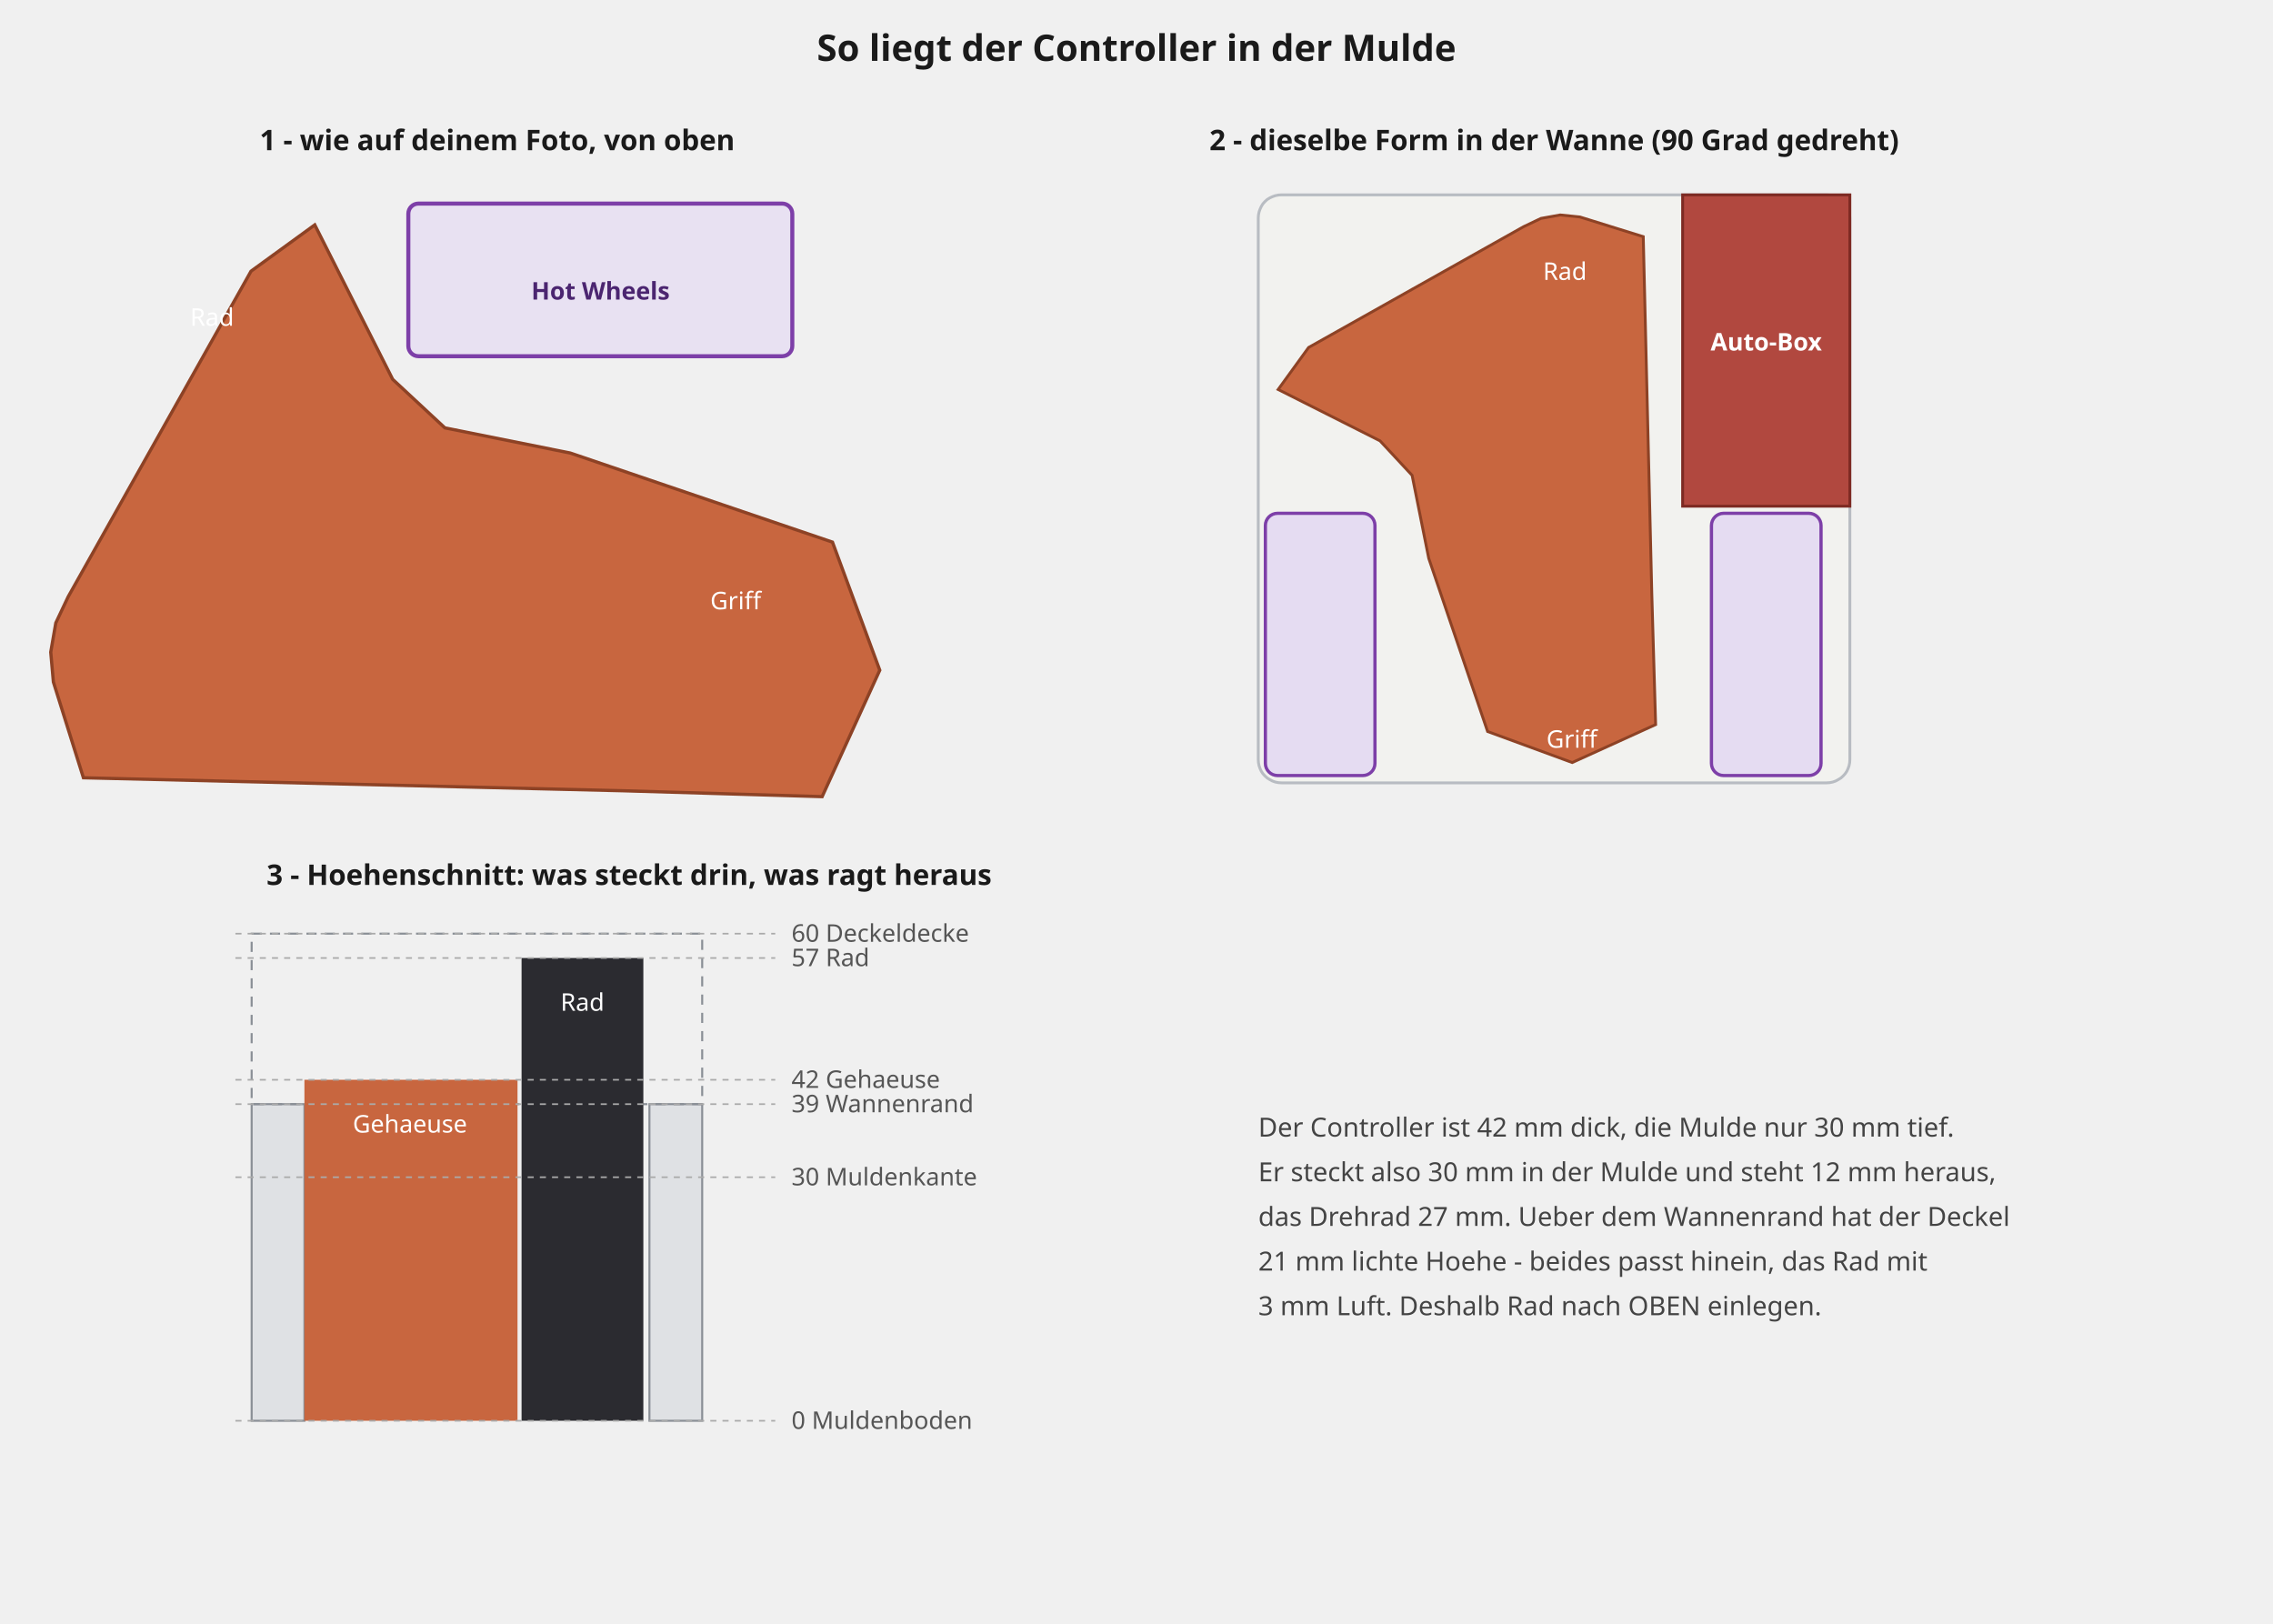
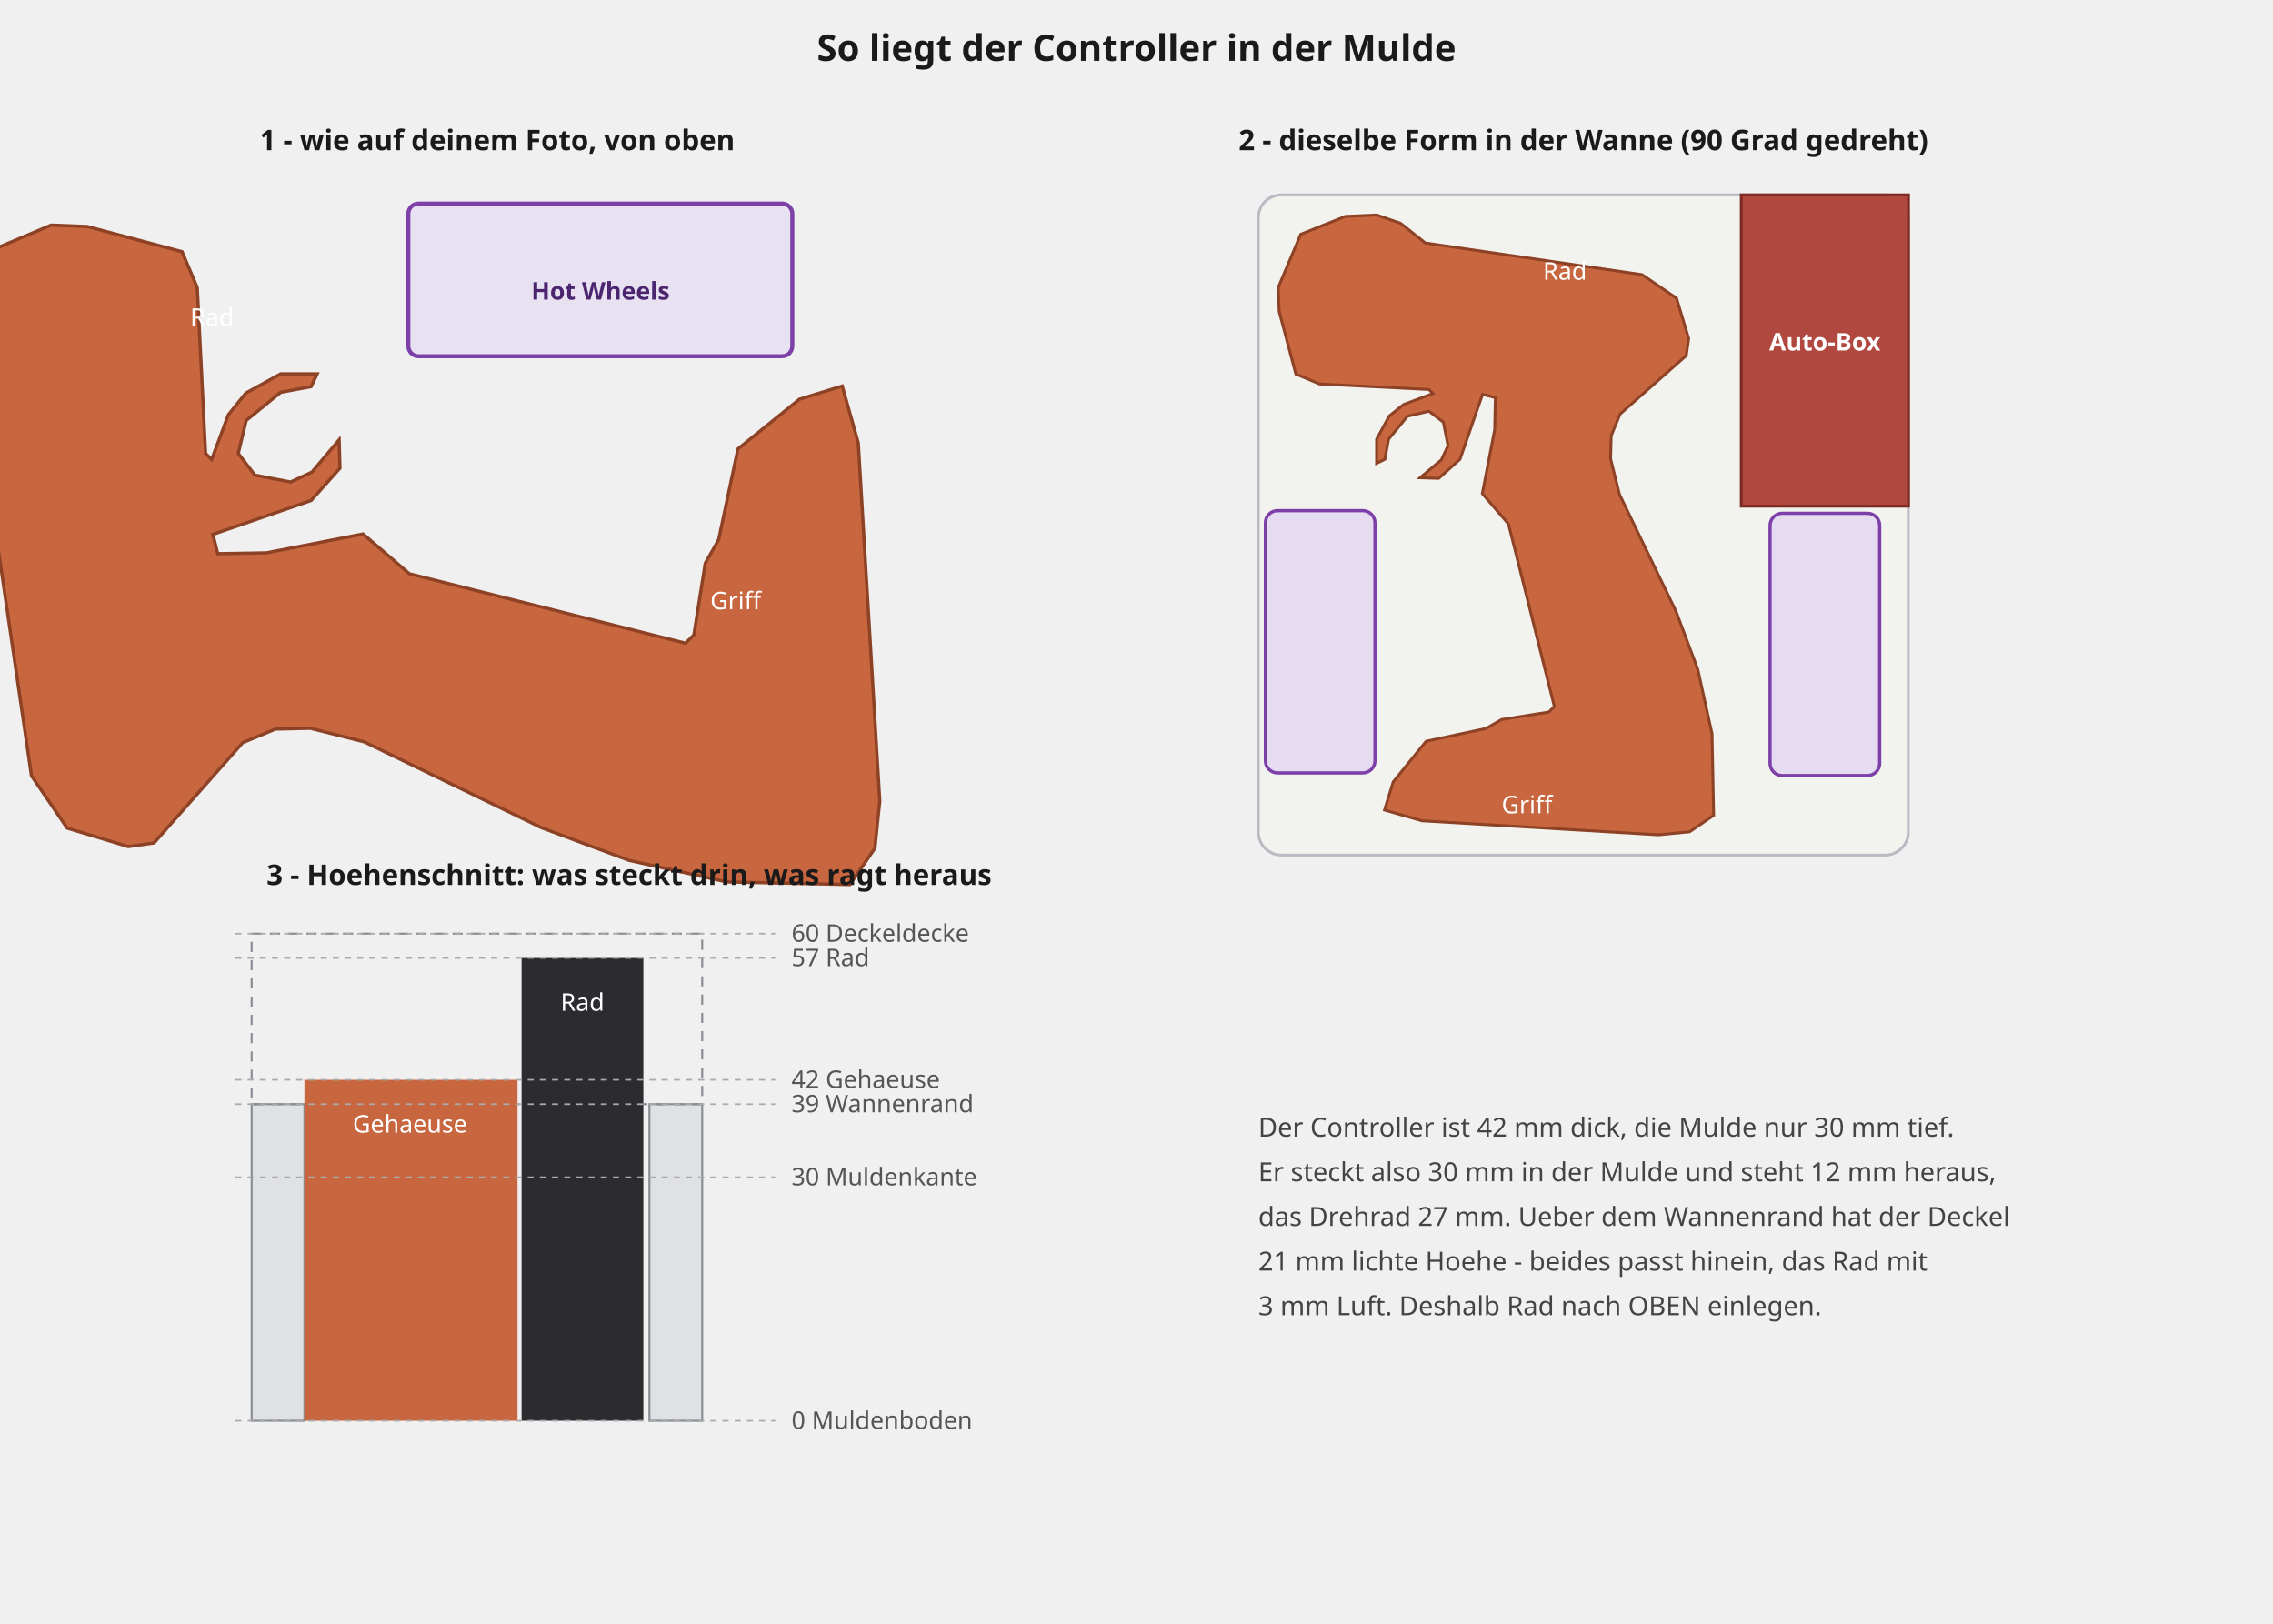
<svg xmlns="http://www.w3.org/2000/svg" width="1120" height="800" viewBox="0 0 1120 800">
  <rect width="100%%" height="100%%" fill="#fbfbfa" />
  <text x="560" y="30" font-family="sans-serif" font-size="18" font-weight="600" text-anchor="middle" fill="#1a1a1a">So liegt der Controller in der Mulde</text>
-   <polygon points="155.1,110.8 123.7,133.6 33.6,294.0 27.5,306.9 25.0,321.3 26.3,336.0 41.1,383.2 307.0,389.6 405.1,392.5 433.5,330.2 410.2,267.1 281.0,223.2 219.2,210.8 193.5,186.9" fill="#c8663f" stroke="#8d4225" stroke-width="1.6" />
+   <polygon points="418.8,435.8 358.0,434.5 310.0,423.9 266.8,407.8 179.5,365.5 152.9,358.8 135.7,359.2 119.6,365.9 75.9,415.3 63.2,417.1 33.1,408.0 15.5,382.2 -8.2,220.6 -22.8,202.1 -29.0,184.2 -27.9,161.0 -14.6,127.7 25.2,110.9 43.0,111.6 89.7,124.0 97.2,141.7 101.3,223.4 104.3,226.4 112.5,204.4 121.1,193.7 138.3,184.2 156.3,184.2 153.3,190.5 138.3,193.3 121.3,207.2 117.4,223.4 125.6,234.1 143.2,237.5 153.7,232.6 167.1,216.7 167.5,230.7 153.3,246.6 104.9,263.3 107.3,272.8 131.2,272.4 178.9,263.1 201.7,282.7 337.8,316.9 341.9,312.8 347.5,277.5 354.1,265.9 363.6,221.2 393.9,196.7 415.0,190.2 422.9,218.2 433.5,394.7 431.1,417.9" fill="#c8663f" stroke="#8d4225" stroke-width="1.6" />
  <text x="245.0" y="74.0" font-family="sans-serif" font-size="14" text-anchor="middle" fill="#1a1a1a" font-weight="600">1 - wie auf deinem Foto, von oben</text>
  <text x="104.5" y="160.5" font-family="sans-serif" font-size="12" text-anchor="middle" fill="#fff">Rad</text>
  <text x="362.5" y="300.2" font-family="sans-serif" font-size="12" text-anchor="middle" fill="#fff">Griff</text>
  <rect x="201.2" y="100.3" width="189.2" height="75.2" rx="5" fill="#e5dcf2" fill-opacity="0.75" stroke="#7d3fa8" stroke-width="2" />
  <text x="295.9" y="147.6" font-family="sans-serif" font-size="12" text-anchor="middle" fill="#4b2570" font-weight="600">Hot Wheels</text>
-   <polygon points="911.5,107.4 911.4,105.9 911.1,104.4 910.6,103.0 910.0,101.7 909.2,100.4 908.2,99.3 907.1,98.3 905.8,97.5 904.5,96.9 903.1,96.4 901.6,96.1 900.1,96.0 631.4,96.0 629.9,96.1 628.4,96.4 627.0,96.9 625.7,97.5 624.4,98.3 623.3,99.3 622.3,100.4 621.5,101.7 620.9,103.0 620.4,104.4 620.1,105.9 620.0,107.4 620.0,374.3 620.1,375.8 620.4,377.3 620.9,378.7 621.5,380.0 622.3,381.2 623.3,382.3 624.4,383.3 625.7,384.1 627.0,384.8 628.4,385.3 629.9,385.6 631.4,385.7 900.1,385.7 901.6,385.6 903.1,385.3 904.5,384.8 905.8,384.1 907.1,383.3 908.2,382.3 909.2,381.2 910.0,380.0 910.6,378.7 911.1,377.3 911.4,375.8 911.5,374.3" fill="#f2f2ef" stroke="#b8bcc2" stroke-width="1.4" />
-   <polygon points="629.8,191.9 644.8,171.2 750.7,111.7 759.3,107.6 768.8,105.9 778.5,106.9 809.7,116.6 813.9,292.2 815.8,357.0 774.7,375.7 733.0,360.4 704.0,275.1 695.8,234.2 680.0,217.2" fill="#c8663f" stroke="#8d4225" stroke-width="1.4" />
-   <rect x="623.5" y="252.9" width="54.0" height="129.2" rx="6" fill="#e5dcf2" stroke="#7d3fa8" stroke-width="1.6" />
-   <rect x="843.3" y="252.9" width="54.0" height="129.2" rx="6" fill="#e5dcf2" stroke="#7d3fa8" stroke-width="1.6" />
-   <rect x="829.1" y="96.0" width="82.4" height="153.4" fill="#b1483f" stroke="#7d2a23" stroke-width="1.4" />
-   <text x="765.8" y="74.0" font-family="sans-serif" font-size="14" text-anchor="middle" fill="#1a1a1a" font-weight="600">2 - dieselbe Form in der Wanne (90 Grad gedreht)</text>
-   <text x="771.1" y="137.9" font-family="sans-serif" font-size="12" text-anchor="middle" fill="#fff">Rad</text>
-   <text x="774.5" y="368.4" font-family="sans-serif" font-size="12" text-anchor="middle" fill="#fff">Griff</text>
-   <text x="870.3" y="172.7" font-family="sans-serif" font-size="12" text-anchor="middle" fill="#fff" font-weight="600">Auto-Box</text>
+   <polygon points="940.3,107.4 940.2,105.9 940.0,104.4 939.5,103.0 938.8,101.7 938.0,100.4 937.0,99.3 935.9,98.3 934.7,97.5 933.3,96.9 931.9,96.4 930.5,96.1 929.0,96.0 631.4,96.0 629.9,96.1 628.4,96.4 627.0,96.9 625.7,97.5 624.4,98.3 623.3,99.3 622.3,100.4 621.5,101.7 620.9,103.0 620.4,104.4 620.1,105.9 620.0,107.4 620.0,409.9 620.1,411.4 620.4,412.8 620.9,414.2 621.5,415.6 622.3,416.8 623.3,417.9 624.4,418.9 625.7,419.7 627.0,420.4 628.4,420.9 629.9,421.2 631.4,421.3 929.0,421.3 930.5,421.2 931.9,420.9 933.3,420.4 934.7,419.7 935.9,418.9 937.0,417.9 938.0,416.8 938.8,415.6 939.5,414.2 940.0,412.8 940.2,411.4 940.3,409.9" fill="#f2f2ef" stroke="#b8bcc2" stroke-width="1.4" />
+   <polygon points="844.4,401.7 843.6,361.5 836.6,329.8 825.9,301.3 798.0,243.6 793.6,226.0 793.9,214.7 798.3,204.0 830.9,175.2 832.1,166.8 826.1,146.9 809.1,135.3 702.3,119.7 690.1,110.0 678.3,105.9 662.9,106.6 640.9,115.4 629.8,141.7 630.3,153.5 638.5,184.3 650.2,189.2 704.1,191.9 706.1,193.9 691.6,199.3 684.5,205.0 678.3,216.4 678.3,228.3 682.4,226.3 684.2,216.4 693.5,205.1 704.1,202.6 711.2,208.0 713.5,219.6 710.2,226.6 699.7,235.4 708.9,235.7 719.4,226.3 730.5,194.3 736.8,195.9 736.5,211.7 730.4,243.2 743.3,258.2 765.9,348.1 763.2,350.8 739.9,354.5 732.2,358.9 702.7,365.2 686.5,385.2 682.2,399.1 700.7,404.4 817.3,411.3 832.6,409.8" fill="#c8663f" stroke="#8d4225" stroke-width="1.4" />
+   <rect x="623.5" y="251.6" width="54.0" height="129.2" rx="6" fill="#e5dcf2" stroke="#7d3fa8" stroke-width="1.6" />
+   <rect x="872.2" y="252.9" width="54.0" height="129.2" rx="6" fill="#e5dcf2" stroke="#7d3fa8" stroke-width="1.6" />
+   <rect x="858.0" y="96.0" width="82.4" height="153.4" fill="#b1483f" stroke="#7d2a23" stroke-width="1.4" />
+   <text x="780.2" y="74.0" font-family="sans-serif" font-size="14" text-anchor="middle" fill="#1a1a1a" font-weight="600">2 - dieselbe Form in der Wanne (90 Grad gedreht)</text>
+   <text x="771.1" y="137.8" font-family="sans-serif" font-size="12" text-anchor="middle" fill="#fff">Rad</text>
+   <text x="752.4" y="400.7" font-family="sans-serif" font-size="12" text-anchor="middle" fill="#fff">Griff</text>
+   <text x="899.2" y="172.7" font-family="sans-serif" font-size="12" text-anchor="middle" fill="#fff" font-weight="600">Auto-Box</text>
  <text x="310.0" y="436.0" font-family="sans-serif" font-size="14" text-anchor="middle" fill="#1a1a1a" font-weight="600">3 - Hoehenschnitt: was steckt drin, was ragt heraus</text>
  <rect x="124.0" y="544.0" width="26.0" height="156.0" fill="#dfe1e4" stroke="#8a8f96" />
  <rect x="320.0" y="544.0" width="26.0" height="156.0" fill="#dfe1e4" stroke="#8a8f96" />
  <rect x="124.0" y="460.0" width="222.0" height="84.0" fill="none" stroke="#8a8f96" stroke-dasharray="5 4" />
  <rect x="150.0" y="532.0" width="105.0" height="168.0" fill="#c8663f" />
  <rect x="257.0" y="472.0" width="60.0" height="228.0" fill="#2b2b30" />
  <text x="202.0" y="558.0" font-family="sans-serif" font-size="12" text-anchor="middle" fill="#fff">Gehaeuse</text>
  <text x="287.0" y="498.0" font-family="sans-serif" font-size="12" text-anchor="middle" fill="#fff">Rad</text>
  <line x1="116.0" y1="700.0" x2="382.0" y2="700.0" stroke="#aaa" stroke-width="0.8" stroke-dasharray="3 3" />
  <text x="390.0" y="704.0" font-family="sans-serif" font-size="12" text-anchor="start" fill="#555">0  Muldenboden</text>
  <line x1="116.0" y1="580.0" x2="382.0" y2="580.0" stroke="#aaa" stroke-width="0.8" stroke-dasharray="3 3" />
  <text x="390.0" y="584.0" font-family="sans-serif" font-size="12" text-anchor="start" fill="#555">30  Muldenkante</text>
  <line x1="116.0" y1="544.0" x2="382.0" y2="544.0" stroke="#aaa" stroke-width="0.8" stroke-dasharray="3 3" />
  <text x="390.0" y="548.0" font-family="sans-serif" font-size="12" text-anchor="start" fill="#555">39  Wannenrand</text>
  <line x1="116.0" y1="532.0" x2="382.0" y2="532.0" stroke="#aaa" stroke-width="0.8" stroke-dasharray="3 3" />
  <text x="390.0" y="536.0" font-family="sans-serif" font-size="12" text-anchor="start" fill="#555">42  Gehaeuse</text>
  <line x1="116.0" y1="472.0" x2="382.0" y2="472.0" stroke="#aaa" stroke-width="0.8" stroke-dasharray="3 3" />
  <text x="390.0" y="476.0" font-family="sans-serif" font-size="12" text-anchor="start" fill="#555">57  Rad</text>
  <line x1="116.0" y1="460.0" x2="382.0" y2="460.0" stroke="#aaa" stroke-width="0.8" stroke-dasharray="3 3" />
  <text x="390.0" y="464.0" font-family="sans-serif" font-size="12" text-anchor="start" fill="#555">60  Deckeldecke</text>
  <text x="620.0" y="560.0" font-family="sans-serif" font-size="13" text-anchor="start" fill="#444">Der Controller ist 42 mm dick, die Mulde nur 30 mm tief.</text>
  <text x="620.0" y="582.0" font-family="sans-serif" font-size="13" text-anchor="start" fill="#444">Er steckt also 30 mm in der Mulde und steht 12 mm heraus,</text>
  <text x="620.0" y="604.0" font-family="sans-serif" font-size="13" text-anchor="start" fill="#444">das Drehrad 27 mm. Ueber dem Wannenrand hat der Deckel</text>
  <text x="620.0" y="626.0" font-family="sans-serif" font-size="13" text-anchor="start" fill="#444">21 mm lichte Hoehe - beides passt hinein, das Rad mit</text>
  <text x="620.0" y="648.0" font-family="sans-serif" font-size="13" text-anchor="start" fill="#444">3 mm Luft. Deshalb Rad nach OBEN einlegen.</text>
</svg>
